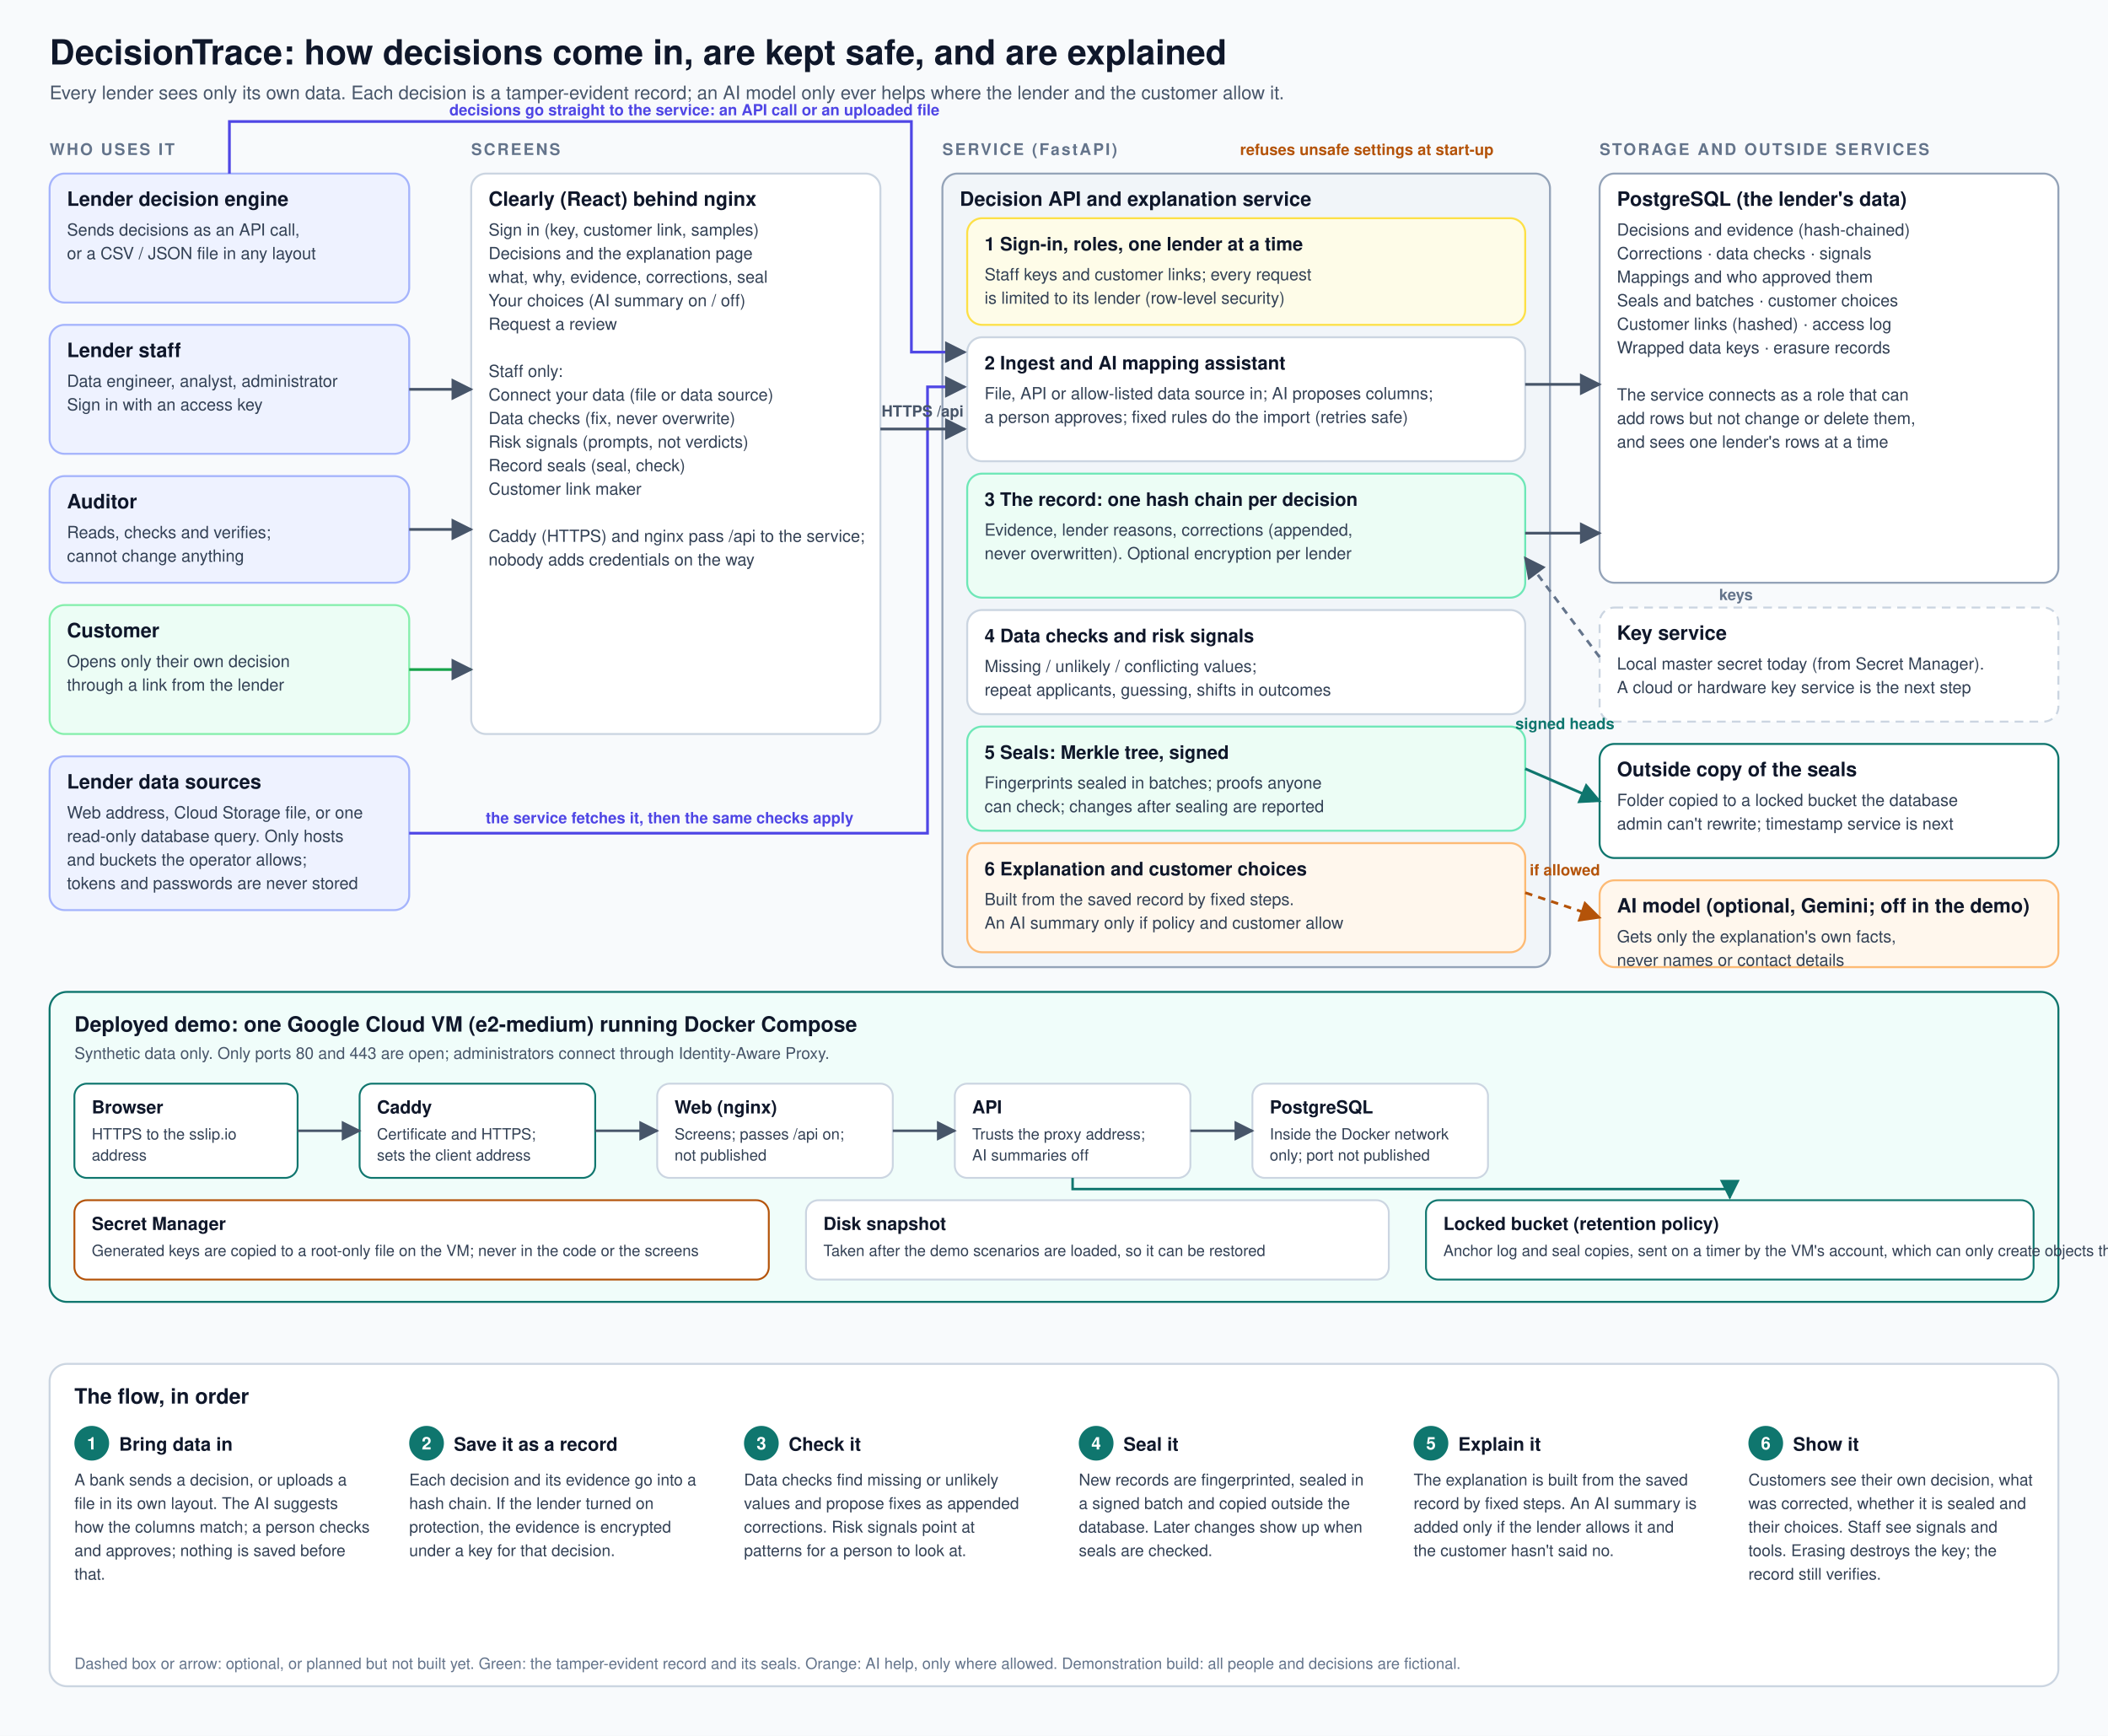
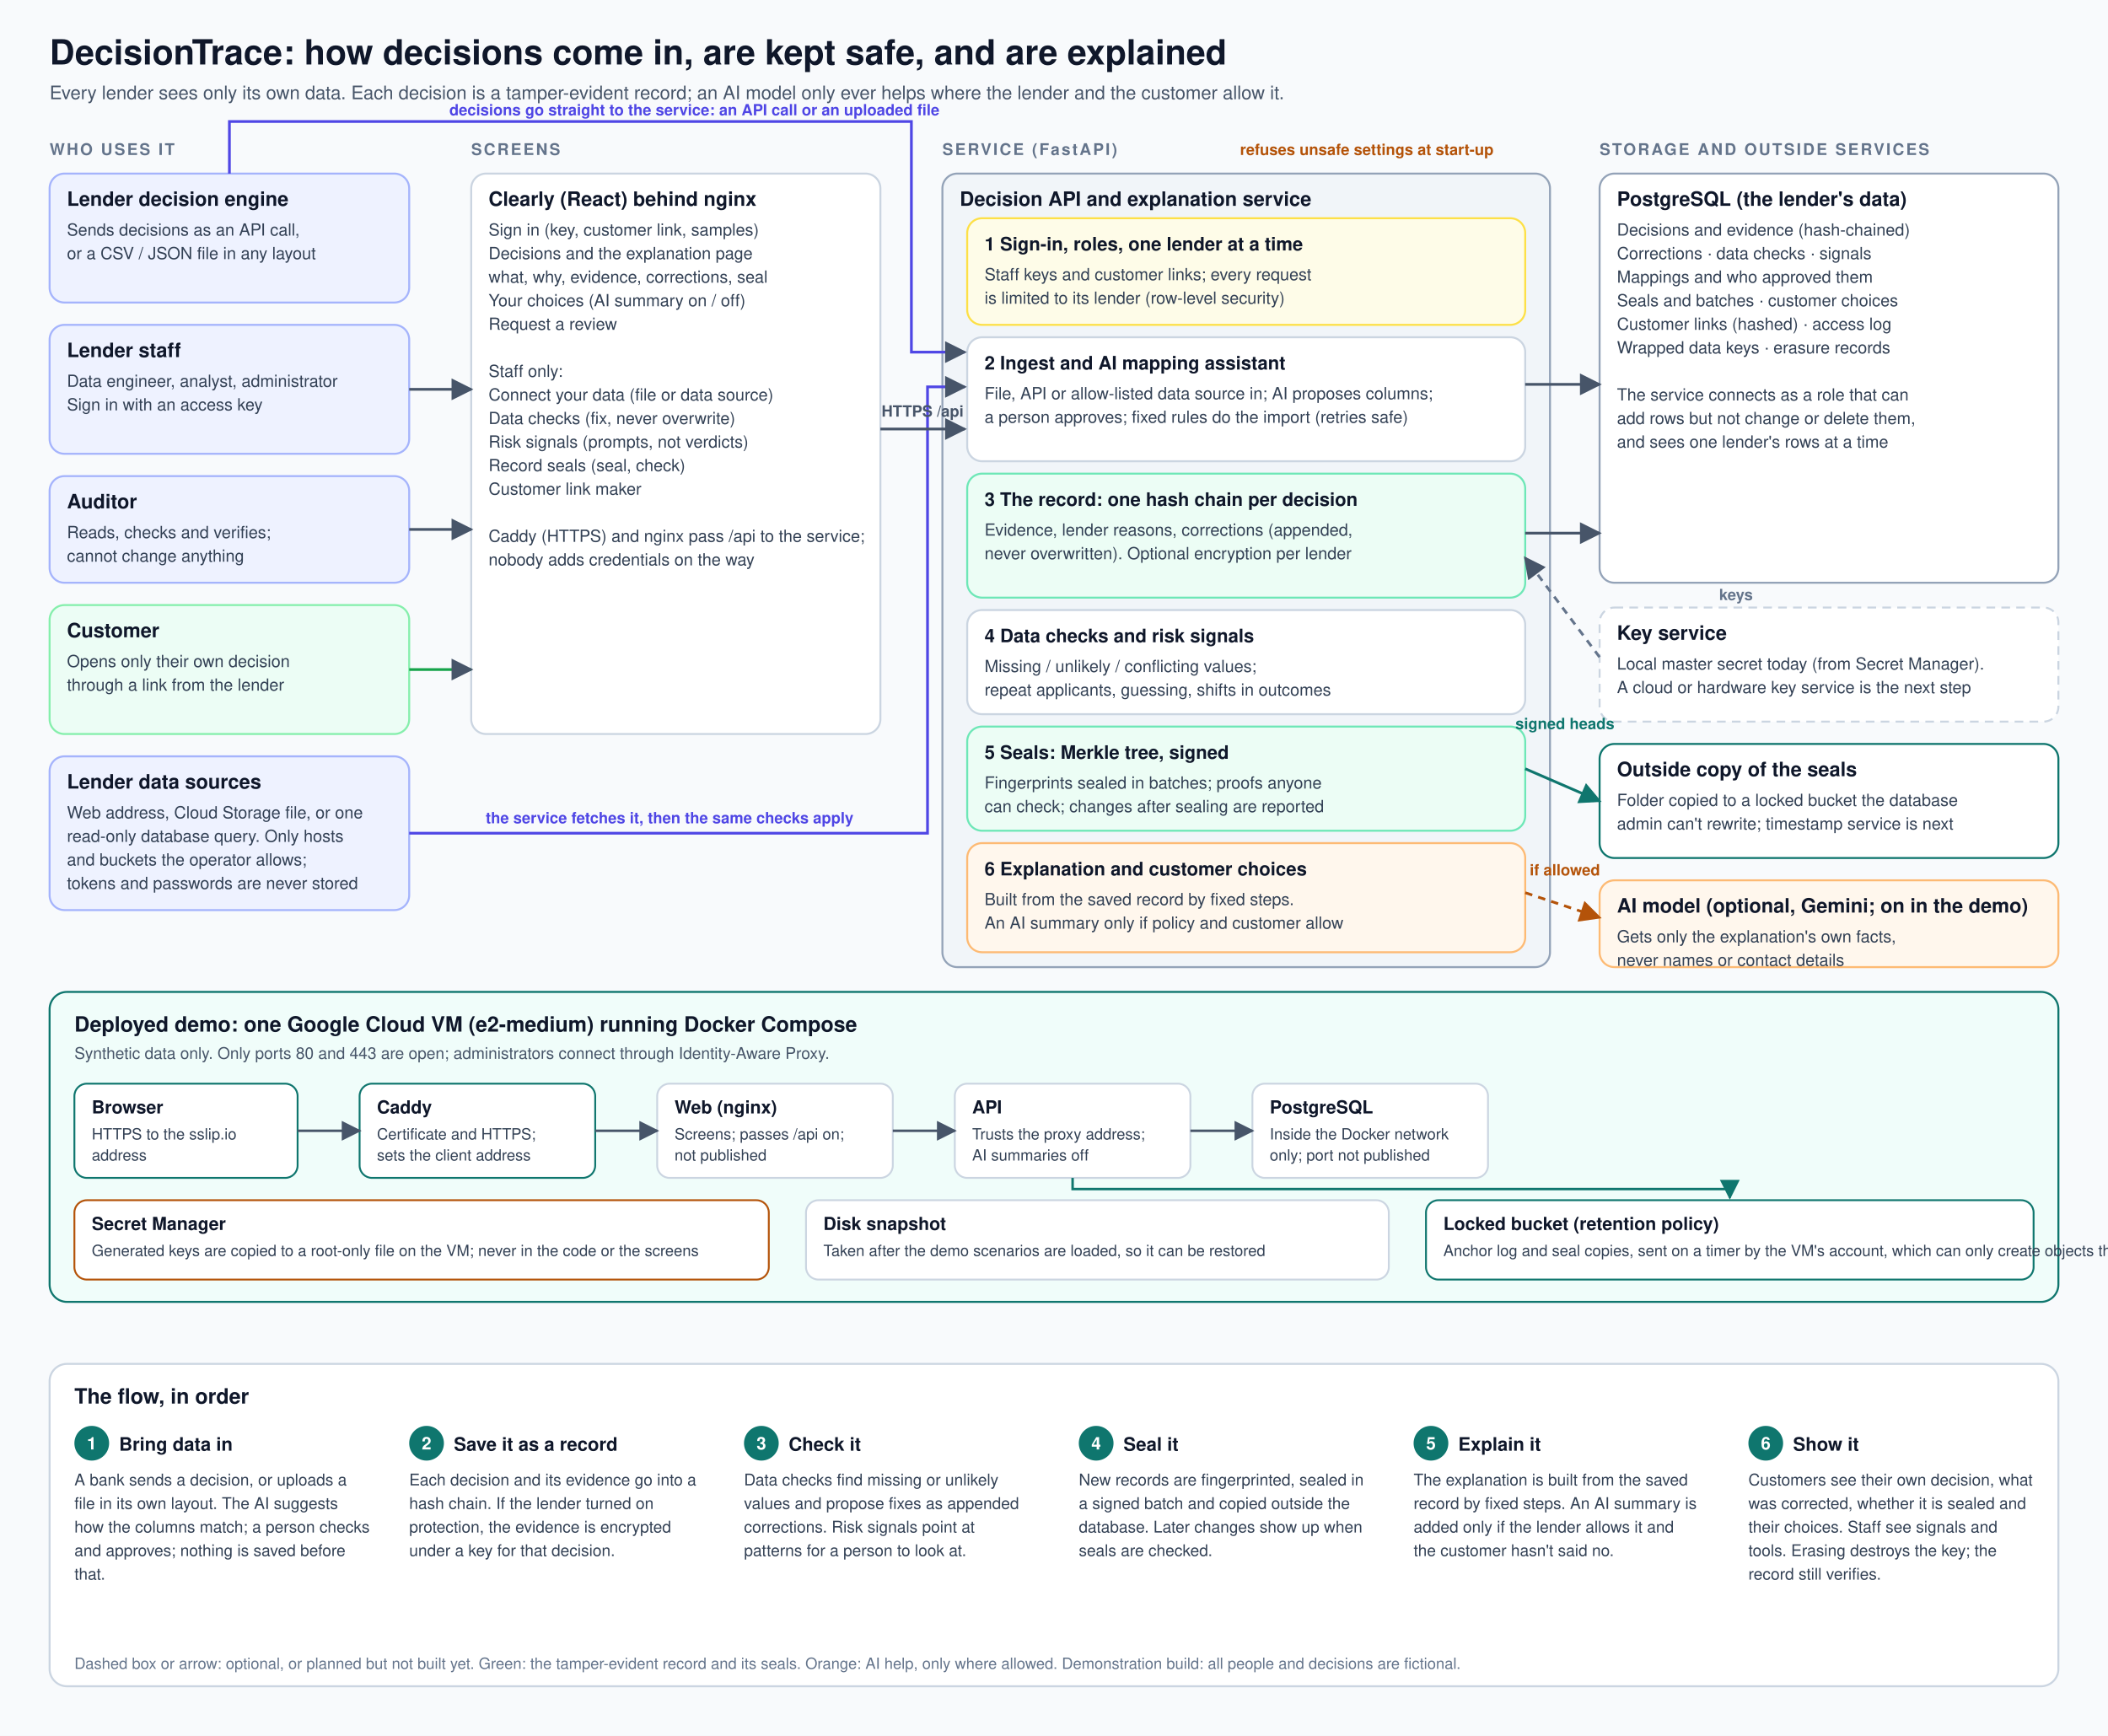
<svg xmlns="http://www.w3.org/2000/svg" viewBox="0 0 1700 1400" width="1700" height="1400" font-family="-apple-system,Segoe UI,Helvetica,Arial,sans-serif">
  <defs>
    <marker id="ar" viewBox="0 0 10 10" refX="9" refY="5" markerWidth="8" markerHeight="8" orient="auto-start-reverse">
      <path d="M0 0L10 5L0 10z" fill="#475569" />
    </marker>
    <marker id="ag" viewBox="0 0 10 10" refX="9" refY="5" markerWidth="8" markerHeight="8" orient="auto-start-reverse">
      <path d="M0 0L10 5L0 10z" fill="#0f766e" />
    </marker>
    <marker id="ao" viewBox="0 0 10 10" refX="9" refY="5" markerWidth="8" markerHeight="8" orient="auto-start-reverse">
      <path d="M0 0L10 5L0 10z" fill="#b45309" />
    </marker>
  </defs>
  <rect width="100%" height="100%" fill="#f8fafc" />
  <text x="40" y="52" font-size="28" font-weight="800" fill="#0f172a">DecisionTrace: how decisions come in, are kept safe, and are explained</text>
  <text x="40" y="80" font-size="15" fill="#475569">Every lender sees only its own data. Each decision is a tamper-evident record; an AI model only ever helps where the lender and the customer allow it.</text>
  <text x="40" y="125" font-size="13" font-weight="800" fill="#64748b" letter-spacing="1.5">WHO USES IT</text>
  <text x="380" y="125" font-size="13" font-weight="800" fill="#64748b" letter-spacing="1.5">SCREENS</text>
  <text x="760" y="125" font-size="13" font-weight="800" fill="#64748b" letter-spacing="1.5">SERVICE (FastAPI)</text>
  <text x="1000" y="125" font-size="12.5" fill="#b45309" font-weight="600">refuses unsafe settings at start-up</text>
  <text x="1290" y="125" font-size="13" font-weight="800" fill="#64748b" letter-spacing="1.5">STORAGE AND OUTSIDE SERVICES</text>
  <rect x="40" y="140" width="290" height="104" rx="12" fill="#eef2ff" stroke="#a5b4fc" stroke-width="1.6" />
  <text x="54" y="166" font-size="16" font-weight="700" fill="#0f172a">Lender decision engine</text>
  <text x="54" y="190" font-size="13.5" fill="#334155">Sends decisions as an API call,</text>
  <text x="54" y="209" font-size="13.5" fill="#334155">or a CSV / JSON file in any layout</text>
  <rect x="40" y="262" width="290" height="104" rx="12" fill="#eef2ff" stroke="#a5b4fc" stroke-width="1.6" />
  <text x="54" y="288" font-size="16" font-weight="700" fill="#0f172a">Lender staff</text>
  <text x="54" y="312" font-size="13.5" fill="#334155">Data engineer, analyst, administrator</text>
  <text x="54" y="331" font-size="13.5" fill="#334155">Sign in with an access key</text>
  <rect x="40" y="384" width="290" height="86" rx="12" fill="#eef2ff" stroke="#a5b4fc" stroke-width="1.6" />
  <text x="54" y="410" font-size="16" font-weight="700" fill="#0f172a">Auditor</text>
  <text x="54" y="434" font-size="13.5" fill="#334155">Reads, checks and verifies;</text>
  <text x="54" y="453" font-size="13.5" fill="#334155">cannot change anything</text>
  <rect x="40" y="488" width="290" height="104" rx="12" fill="#ecfdf5" stroke="#86efac" stroke-width="1.6" />
  <text x="54" y="514" font-size="16" font-weight="700" fill="#0f172a">Customer</text>
  <text x="54" y="538" font-size="13.5" fill="#334155">Opens only their own decision</text>
  <text x="54" y="557" font-size="13.5" fill="#334155">through a link from the lender</text>
  <rect x="40" y="610" width="290" height="124" rx="12" fill="#eef2ff" stroke="#a5b4fc" stroke-width="1.6" stroke-dasharray="0" />
  <text x="54" y="636" font-size="16" font-weight="700" fill="#0f172a">Lender data sources</text>
  <text x="54" y="660" font-size="13.5" fill="#334155">Web address, Cloud Storage file, or one</text>
  <text x="54" y="679" font-size="13.5" fill="#334155">read-only database query. Only hosts</text>
  <text x="54" y="698" font-size="13.5" fill="#334155">and buckets the operator allows;</text>
  <text x="54" y="717" font-size="13.5" fill="#334155">tokens and passwords are never stored</text>
  <rect x="380" y="140" width="330" height="452" rx="12" fill="#fff" stroke="#cbd5e1" stroke-width="1.6" />
  <text x="394" y="166" font-size="16" font-weight="700" fill="#0f172a">Clearly (React) behind nginx</text>
  <text x="394" y="190" font-size="13.5" fill="#334155">Sign in  (key, customer link, samples)</text>
  <text x="394" y="209" font-size="13.5" fill="#334155">Decisions and the explanation page</text>
  <text x="394" y="228" font-size="13.5" fill="#334155">   what, why, evidence, corrections, seal</text>
  <text x="394" y="247" font-size="13.5" fill="#334155">Your choices  (AI summary on / off)</text>
  <text x="394" y="266" font-size="13.5" fill="#334155">Request a review</text>
  <text x="394" y="285" font-size="13.5" fill="#334155" />
  <text x="394" y="304" font-size="13.5" fill="#334155">Staff only:</text>
  <text x="394" y="323" font-size="13.5" fill="#334155">Connect your data  (file or data source)</text>
  <text x="394" y="342" font-size="13.5" fill="#334155">Data checks  (fix, never overwrite)</text>
  <text x="394" y="361" font-size="13.5" fill="#334155">Risk signals  (prompts, not verdicts)</text>
  <text x="394" y="380" font-size="13.5" fill="#334155">Record seals  (seal, check)</text>
  <text x="394" y="399" font-size="13.5" fill="#334155">Customer link maker</text>
  <text x="394" y="418" font-size="13.5" fill="#334155" />
  <text x="394" y="437" font-size="13.5" fill="#334155">Caddy (HTTPS) and nginx pass /api to the service;</text>
  <text x="394" y="456" font-size="13.5" fill="#334155">nobody adds credentials on the way</text>
  <rect x="760" y="140" width="490" height="640" rx="12" fill="#f1f5f9" stroke="#94a3b8" stroke-width="1.6" />
  <text x="774" y="166" font-size="16" font-weight="700" fill="#0f172a">Decision API and explanation service</text>
  <rect x="780" y="176" width="450" height="86" rx="12" fill="#fefce8" stroke="#fde047" stroke-width="1.6" />
  <text x="794" y="202" font-size="15" font-weight="700" fill="#0f172a">1  Sign-in, roles, one lender at a time</text>
  <text x="794" y="226" font-size="13.5" fill="#334155">Staff keys and customer links; every request</text>
  <text x="794" y="245" font-size="13.5" fill="#334155">is limited to its lender (row-level security)</text>
  <rect x="780" y="272" width="450" height="100" rx="12" fill="#fff" stroke="#cbd5e1" stroke-width="1.6" />
  <text x="794" y="298" font-size="15" font-weight="700" fill="#0f172a">2  Ingest and AI mapping assistant</text>
  <text x="794" y="322" font-size="13.5" fill="#334155">File, API or allow-listed data source in; AI proposes columns;</text>
  <text x="794" y="341" font-size="13.5" fill="#334155">a person approves; fixed rules do the import (retries safe)</text>
  <rect x="780" y="382" width="450" height="100" rx="12" fill="#ecfdf5" stroke="#6ee7b7" stroke-width="1.6" />
  <text x="794" y="408" font-size="15" font-weight="700" fill="#0f172a">3  The record: one hash chain per decision</text>
  <text x="794" y="432" font-size="13.5" fill="#334155">Evidence, lender reasons, corrections (appended,</text>
  <text x="794" y="451" font-size="13.5" fill="#334155">never overwritten). Optional encryption per lender</text>
  <rect x="780" y="492" width="450" height="84" rx="12" fill="#fff" stroke="#cbd5e1" stroke-width="1.6" />
  <text x="794" y="518" font-size="15" font-weight="700" fill="#0f172a">4  Data checks and risk signals</text>
  <text x="794" y="542" font-size="13.5" fill="#334155">Missing / unlikely / conflicting values;</text>
  <text x="794" y="561" font-size="13.5" fill="#334155">repeat applicants, guessing, shifts in outcomes</text>
  <rect x="780" y="586" width="450" height="84" rx="12" fill="#ecfdf5" stroke="#6ee7b7" stroke-width="1.6" />
  <text x="794" y="612" font-size="15" font-weight="700" fill="#0f172a">5  Seals: Merkle tree, signed</text>
  <text x="794" y="636" font-size="13.5" fill="#334155">Fingerprints sealed in batches; proofs anyone</text>
  <text x="794" y="655" font-size="13.5" fill="#334155">can check; changes after sealing are reported</text>
  <rect x="780" y="680" width="450" height="88" rx="12" fill="#fff7ed" stroke="#fdba74" stroke-width="1.6" />
  <text x="794" y="706" font-size="15" font-weight="700" fill="#0f172a">6  Explanation and customer choices</text>
  <text x="794" y="730" font-size="13.5" fill="#334155">Built from the saved record by fixed steps.</text>
  <text x="794" y="749" font-size="13.5" fill="#334155">An AI summary only if policy and customer allow</text>
  <rect x="1290" y="140" width="370" height="330" rx="12" fill="#fff" stroke="#94a3b8" stroke-width="1.6" />
  <text x="1304" y="166" font-size="16" font-weight="700" fill="#0f172a">PostgreSQL (the lender's data)</text>
  <text x="1304" y="190" font-size="13.5" fill="#334155">Decisions and evidence (hash-chained)</text>
  <text x="1304" y="209" font-size="13.5" fill="#334155">Corrections  ·  data checks  ·  signals</text>
  <text x="1304" y="228" font-size="13.5" fill="#334155">Mappings and who approved them</text>
  <text x="1304" y="247" font-size="13.5" fill="#334155">Seals and batches  ·  customer choices</text>
  <text x="1304" y="266" font-size="13.5" fill="#334155">Customer links (hashed)  ·  access log</text>
  <text x="1304" y="285" font-size="13.5" fill="#334155">Wrapped data keys  ·  erasure records</text>
  <text x="1304" y="304" font-size="13.5" fill="#334155" />
  <text x="1304" y="323" font-size="13.5" fill="#334155">The service connects as a role that can</text>
  <text x="1304" y="342" font-size="13.5" fill="#334155">add rows but not change or delete them,</text>
  <text x="1304" y="361" font-size="13.5" fill="#334155">and sees one lender's rows at a time</text>
  <rect x="1290" y="490" width="370" height="92" rx="12" fill="#fff" stroke="#cbd5e1" stroke-width="1.6" stroke-dasharray="7 5" />
  <text x="1304" y="516" font-size="16" font-weight="700" fill="#0f172a">Key service</text>
  <text x="1304" y="540" font-size="13.5" fill="#334155">Local master secret today (from Secret Manager).</text>
  <text x="1304" y="559" font-size="13.5" fill="#334155">A cloud or hardware key service is the next step</text>
  <rect x="1290" y="600" width="370" height="92" rx="12" fill="#fff" stroke="#0f766e" stroke-width="1.6" />
  <text x="1304" y="626" font-size="16" font-weight="700" fill="#0f172a">Outside copy of the seals</text>
  <text x="1304" y="650" font-size="13.5" fill="#334155">Folder copied to a locked bucket the database</text>
  <text x="1304" y="669" font-size="13.5" fill="#334155">admin can't rewrite; timestamp service is next</text>
  <rect x="1290" y="710" width="370" height="70" rx="12" fill="#fff7ed" stroke="#fdba74" stroke-width="1.6" />
-   <text x="1304" y="736" font-size="16" font-weight="700" fill="#0f172a">AI model (optional, Gemini; off in the demo)</text>
+   <text x="1304" y="736" font-size="16" font-weight="700" fill="#0f172a">AI model (optional, Gemini; on in the demo)</text>
  <text x="1304" y="760" font-size="13.5" fill="#334155">Gets only the explanation's own facts,</text>
  <text x="1304" y="779" font-size="13.5" fill="#334155">never names or contact details</text>
  <path d="M330 672 L748 672 L748 312 L778 312" fill="none" stroke="#4f46e5" stroke-width="2.2" marker-end="url(#ar)" stroke-dasharray="0" />
  <text x="540" y="664" font-size="12.5" fill="#4f46e5" font-weight="600" text-anchor="middle">the service fetches it, then the same checks apply</text>
  <path d="M330 314 L380 314" fill="none" stroke="#475569" stroke-width="2.2" marker-end="url(#ar)" />
  <path d="M330 427 L380 427" fill="none" stroke="#475569" stroke-width="2.2" marker-end="url(#ar)" />
  <path d="M330 540 L380 540" fill="none" stroke="#16a34a" stroke-width="2.2" marker-end="url(#ar)" />
  <path d="M710 346 L778 346" fill="none" stroke="#475569" stroke-width="2.2" marker-end="url(#ar)" />
  <text x="744" y="336" font-size="12.5" fill="#475569" text-anchor="middle" font-weight="600">HTTPS /api</text>
  <path d="M1230 310 L1290 310" fill="none" stroke="#475569" stroke-width="2.2" marker-end="url(#ar)" />
  <path d="M1230 430 L1290 430" fill="none" stroke="#475569" stroke-width="2.2" marker-end="url(#ar)" />
  <path d="M1230 620 L1290 646" fill="none" stroke="#0f766e" stroke-width="2.2" marker-end="url(#ag)" />
  <text x="1262" y="588" font-size="12.5" fill="#0f766e" text-anchor="middle" font-weight="600">signed heads</text>
  <path d="M1230 720 L1290 740" fill="none" stroke="#b45309" stroke-width="2.2" marker-end="url(#ao)" stroke-dasharray="6 5" />
  <text x="1262" y="706" font-size="12.5" fill="#b45309" text-anchor="middle" font-weight="600">if allowed</text>
  <path d="M1290 530 L1230 450" fill="none" stroke="#64748b" stroke-width="2.2" marker-end="url(#ar)" stroke-dasharray="6 5" />
  <text x="1400" y="484" font-size="12.5" fill="#64748b" text-anchor="middle" font-weight="600">keys</text>
  <path d="M185 140 L185 98 L735 98 L735 284 L778 284" fill="none" stroke="#4f46e5" stroke-width="2.2" marker-end="url(#ar)" />
  <text x="560" y="93" font-size="12.5" fill="#4f46e5" font-weight="600" text-anchor="middle">decisions go straight to the service: an API call or an uploaded file</text>
  <rect x="40" y="800" width="1620" height="250" rx="14" fill="#f0fdfa" stroke="#0f766e" stroke-width="1.6" />
  <text x="60" y="832" font-size="17" font-weight="800" fill="#0f172a">Deployed demo: one Google Cloud VM (e2-medium) running Docker Compose</text>
  <text x="60" y="854" font-size="13" fill="#475569">Synthetic data only. Only ports 80 and 443 are open; administrators connect through Identity-Aware Proxy.</text>
  <rect x="60" y="874" width="180" height="76" rx="10" fill="#fff" stroke="#0f766e" stroke-width="1.5" />
  <text x="74" y="898" font-size="14.5" font-weight="700" fill="#0f172a">Browser</text>
  <text x="74" y="919" font-size="12.5" fill="#334155">HTTPS to the sslip.io</text>
  <text x="74" y="936" font-size="12.5" fill="#334155">address</text>
  <rect x="290" y="874" width="190" height="76" rx="10" fill="#fff" stroke="#0f766e" stroke-width="1.5" />
  <text x="304" y="898" font-size="14.5" font-weight="700" fill="#0f172a">Caddy</text>
  <text x="304" y="919" font-size="12.5" fill="#334155">Certificate and HTTPS;</text>
  <text x="304" y="936" font-size="12.5" fill="#334155">sets the client address</text>
  <rect x="530" y="874" width="190" height="76" rx="10" fill="#fff" stroke="#cbd5e1" stroke-width="1.5" />
  <text x="544" y="898" font-size="14.5" font-weight="700" fill="#0f172a">Web (nginx)</text>
  <text x="544" y="919" font-size="12.5" fill="#334155">Screens; passes /api on;</text>
  <text x="544" y="936" font-size="12.5" fill="#334155">not published</text>
  <rect x="770" y="874" width="190" height="76" rx="10" fill="#fff" stroke="#cbd5e1" stroke-width="1.5" />
  <text x="784" y="898" font-size="14.5" font-weight="700" fill="#0f172a">API</text>
  <text x="784" y="919" font-size="12.5" fill="#334155">Trusts the proxy address;</text>
  <text x="784" y="936" font-size="12.5" fill="#334155">AI summaries off</text>
  <rect x="1010" y="874" width="190" height="76" rx="10" fill="#fff" stroke="#cbd5e1" stroke-width="1.5" />
  <text x="1024" y="898" font-size="14.5" font-weight="700" fill="#0f172a">PostgreSQL</text>
  <text x="1024" y="919" font-size="12.5" fill="#334155">Inside the Docker network</text>
  <text x="1024" y="936" font-size="12.5" fill="#334155">only; port not published</text>
  <path d="M240 912 L290 912" stroke="#475569" stroke-width="2" marker-end="url(#ar)" />
  <path d="M480 912 L530 912" stroke="#475569" stroke-width="2" marker-end="url(#ar)" />
  <path d="M720 912 L770 912" stroke="#475569" stroke-width="2" marker-end="url(#ar)" />
  <path d="M960 912 L1010 912" stroke="#475569" stroke-width="2" marker-end="url(#ar)" />
  <rect x="60" y="968" width="560" height="64" rx="10" fill="#fff" stroke="#b45309" stroke-width="1.5" />
  <text x="74" y="992" font-size="14.5" font-weight="700" fill="#0f172a">Secret Manager</text>
  <text x="74" y="1013" font-size="12.5" fill="#334155">Generated keys are copied to a root-only file on the VM; never in the code or the screens</text>
  <rect x="650" y="968" width="470" height="64" rx="10" fill="#fff" stroke="#cbd5e1" stroke-width="1.5" />
  <text x="664" y="992" font-size="14.5" font-weight="700" fill="#0f172a">Disk snapshot</text>
  <text x="664" y="1013" font-size="12.5" fill="#334155">Taken after the demo scenarios are loaded, so it can be restored</text>
  <rect x="1150" y="968" width="490" height="64" rx="10" fill="#fff" stroke="#0f766e" stroke-width="1.5" />
  <text x="1164" y="992" font-size="14.5" font-weight="700" fill="#0f172a">Locked bucket (retention policy)</text>
  <text x="1164" y="1013" font-size="12.5" fill="#334155">Anchor log and seal copies, sent on a timer by the VM's account, which can only create objects there</text>
  <path d="M865 950 L865 959 L1395 959 L1395 966" fill="none" stroke="#0f766e" stroke-width="2" marker-end="url(#ag)" />
  <text x="1070" y="1000" font-size="12.5" fill="#0f766e" font-weight="600" text-anchor="middle" />
  <g transform="translate(0,280)">
    <rect x="40" y="820" width="1620" height="260" rx="14" fill="#fff" stroke="#cbd5e1" stroke-width="1.6" />
    <text x="60" y="852" font-size="17" font-weight="800" fill="#0f172a">The flow, in order</text>
    <circle cx="74" cy="884" r="14" fill="#0f766e" />
    <text x="74" y="889" font-size="14" fill="#fff" text-anchor="middle" font-weight="700">1</text>
    <text x="96" y="890" font-size="15" font-weight="700" fill="#0f172a">Bring data in</text>
    <text x="60" y="918" font-size="13" fill="#334155">A bank sends a decision, or uploads a</text>
    <text x="60" y="937" font-size="13" fill="#334155">file in its own layout. The AI suggests</text>
    <text x="60" y="956" font-size="13" fill="#334155">how the columns match; a person checks</text>
    <text x="60" y="975" font-size="13" fill="#334155">and approves; nothing is saved before</text>
    <text x="60" y="994" font-size="13" fill="#334155">that.</text>
    <circle cx="344" cy="884" r="14" fill="#0f766e" />
    <text x="344" y="889" font-size="14" fill="#fff" text-anchor="middle" font-weight="700">2</text>
    <text x="366" y="890" font-size="15" font-weight="700" fill="#0f172a">Save it as a record</text>
    <text x="330" y="918" font-size="13" fill="#334155">Each decision and its evidence go into a</text>
    <text x="330" y="937" font-size="13" fill="#334155">hash chain. If the lender turned on</text>
    <text x="330" y="956" font-size="13" fill="#334155">protection, the evidence is encrypted</text>
    <text x="330" y="975" font-size="13" fill="#334155">under a key for that decision.</text>
    <circle cx="614" cy="884" r="14" fill="#0f766e" />
    <text x="614" y="889" font-size="14" fill="#fff" text-anchor="middle" font-weight="700">3</text>
    <text x="636" y="890" font-size="15" font-weight="700" fill="#0f172a">Check it</text>
    <text x="600" y="918" font-size="13" fill="#334155">Data checks find missing or unlikely</text>
    <text x="600" y="937" font-size="13" fill="#334155">values and propose fixes as appended</text>
    <text x="600" y="956" font-size="13" fill="#334155">corrections. Risk signals point at</text>
    <text x="600" y="975" font-size="13" fill="#334155">patterns for a person to look at.</text>
    <circle cx="884" cy="884" r="14" fill="#0f766e" />
    <text x="884" y="889" font-size="14" fill="#fff" text-anchor="middle" font-weight="700">4</text>
    <text x="906" y="890" font-size="15" font-weight="700" fill="#0f172a">Seal it</text>
    <text x="870" y="918" font-size="13" fill="#334155">New records are fingerprinted, sealed in</text>
    <text x="870" y="937" font-size="13" fill="#334155">a signed batch and copied outside the</text>
    <text x="870" y="956" font-size="13" fill="#334155">database. Later changes show up when</text>
    <text x="870" y="975" font-size="13" fill="#334155">seals are checked.</text>
    <circle cx="1154" cy="884" r="14" fill="#0f766e" />
    <text x="1154" y="889" font-size="14" fill="#fff" text-anchor="middle" font-weight="700">5</text>
    <text x="1176" y="890" font-size="15" font-weight="700" fill="#0f172a">Explain it</text>
    <text x="1140" y="918" font-size="13" fill="#334155">The explanation is built from the saved</text>
    <text x="1140" y="937" font-size="13" fill="#334155">record by fixed steps. An AI summary is</text>
    <text x="1140" y="956" font-size="13" fill="#334155">added only if the lender allows it and</text>
    <text x="1140" y="975" font-size="13" fill="#334155">the customer hasn't said no.</text>
    <circle cx="1424" cy="884" r="14" fill="#0f766e" />
    <text x="1424" y="889" font-size="14" fill="#fff" text-anchor="middle" font-weight="700">6</text>
    <text x="1446" y="890" font-size="15" font-weight="700" fill="#0f172a">Show it</text>
    <text x="1410" y="918" font-size="13" fill="#334155">Customers see their own decision, what</text>
    <text x="1410" y="937" font-size="13" fill="#334155">was corrected, whether it is sealed and</text>
    <text x="1410" y="956" font-size="13" fill="#334155">their choices. Staff see signals and</text>
    <text x="1410" y="975" font-size="13" fill="#334155">tools. Erasing destroys the key; the</text>
    <text x="1410" y="994" font-size="13" fill="#334155">record still verifies.</text>
    <text x="60" y="1066" font-size="12.5" fill="#64748b">Dashed box or arrow: optional, or planned but not built yet.  Green: the tamper-evident record and its seals.  Orange: AI help, only where allowed.  Demonstration build: all people and decisions are fictional.</text>
  </g>
</svg>
